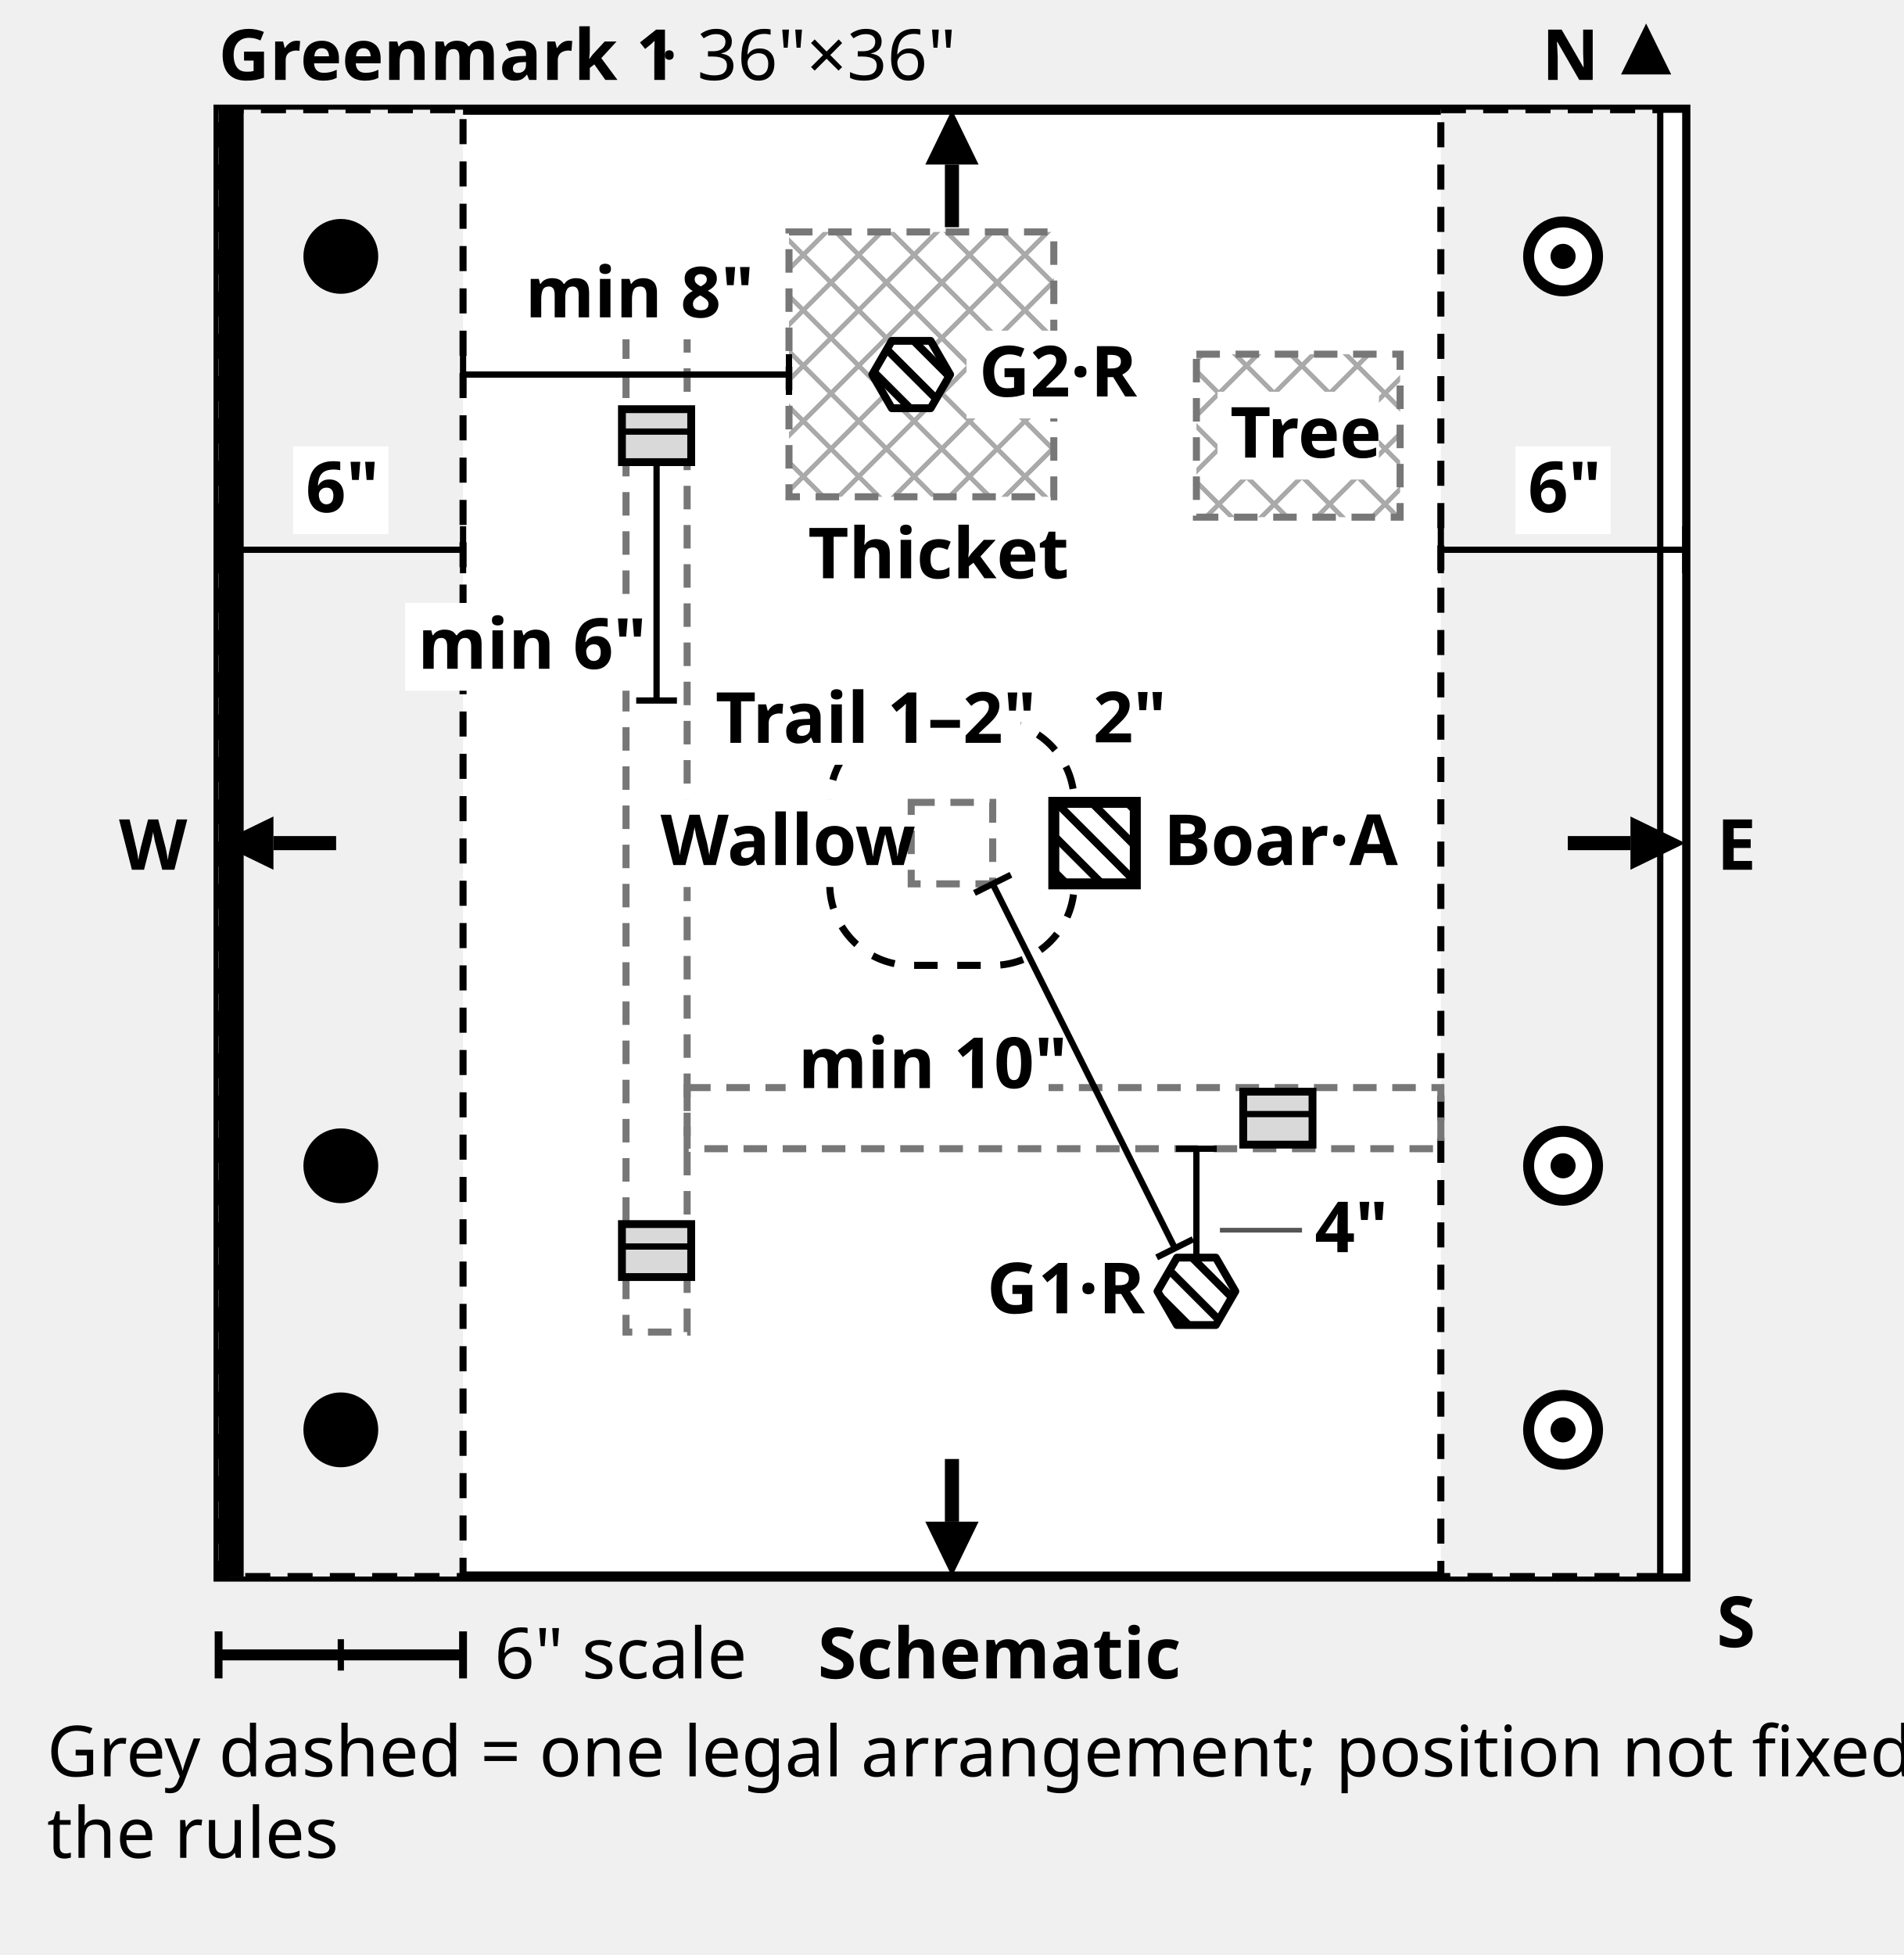
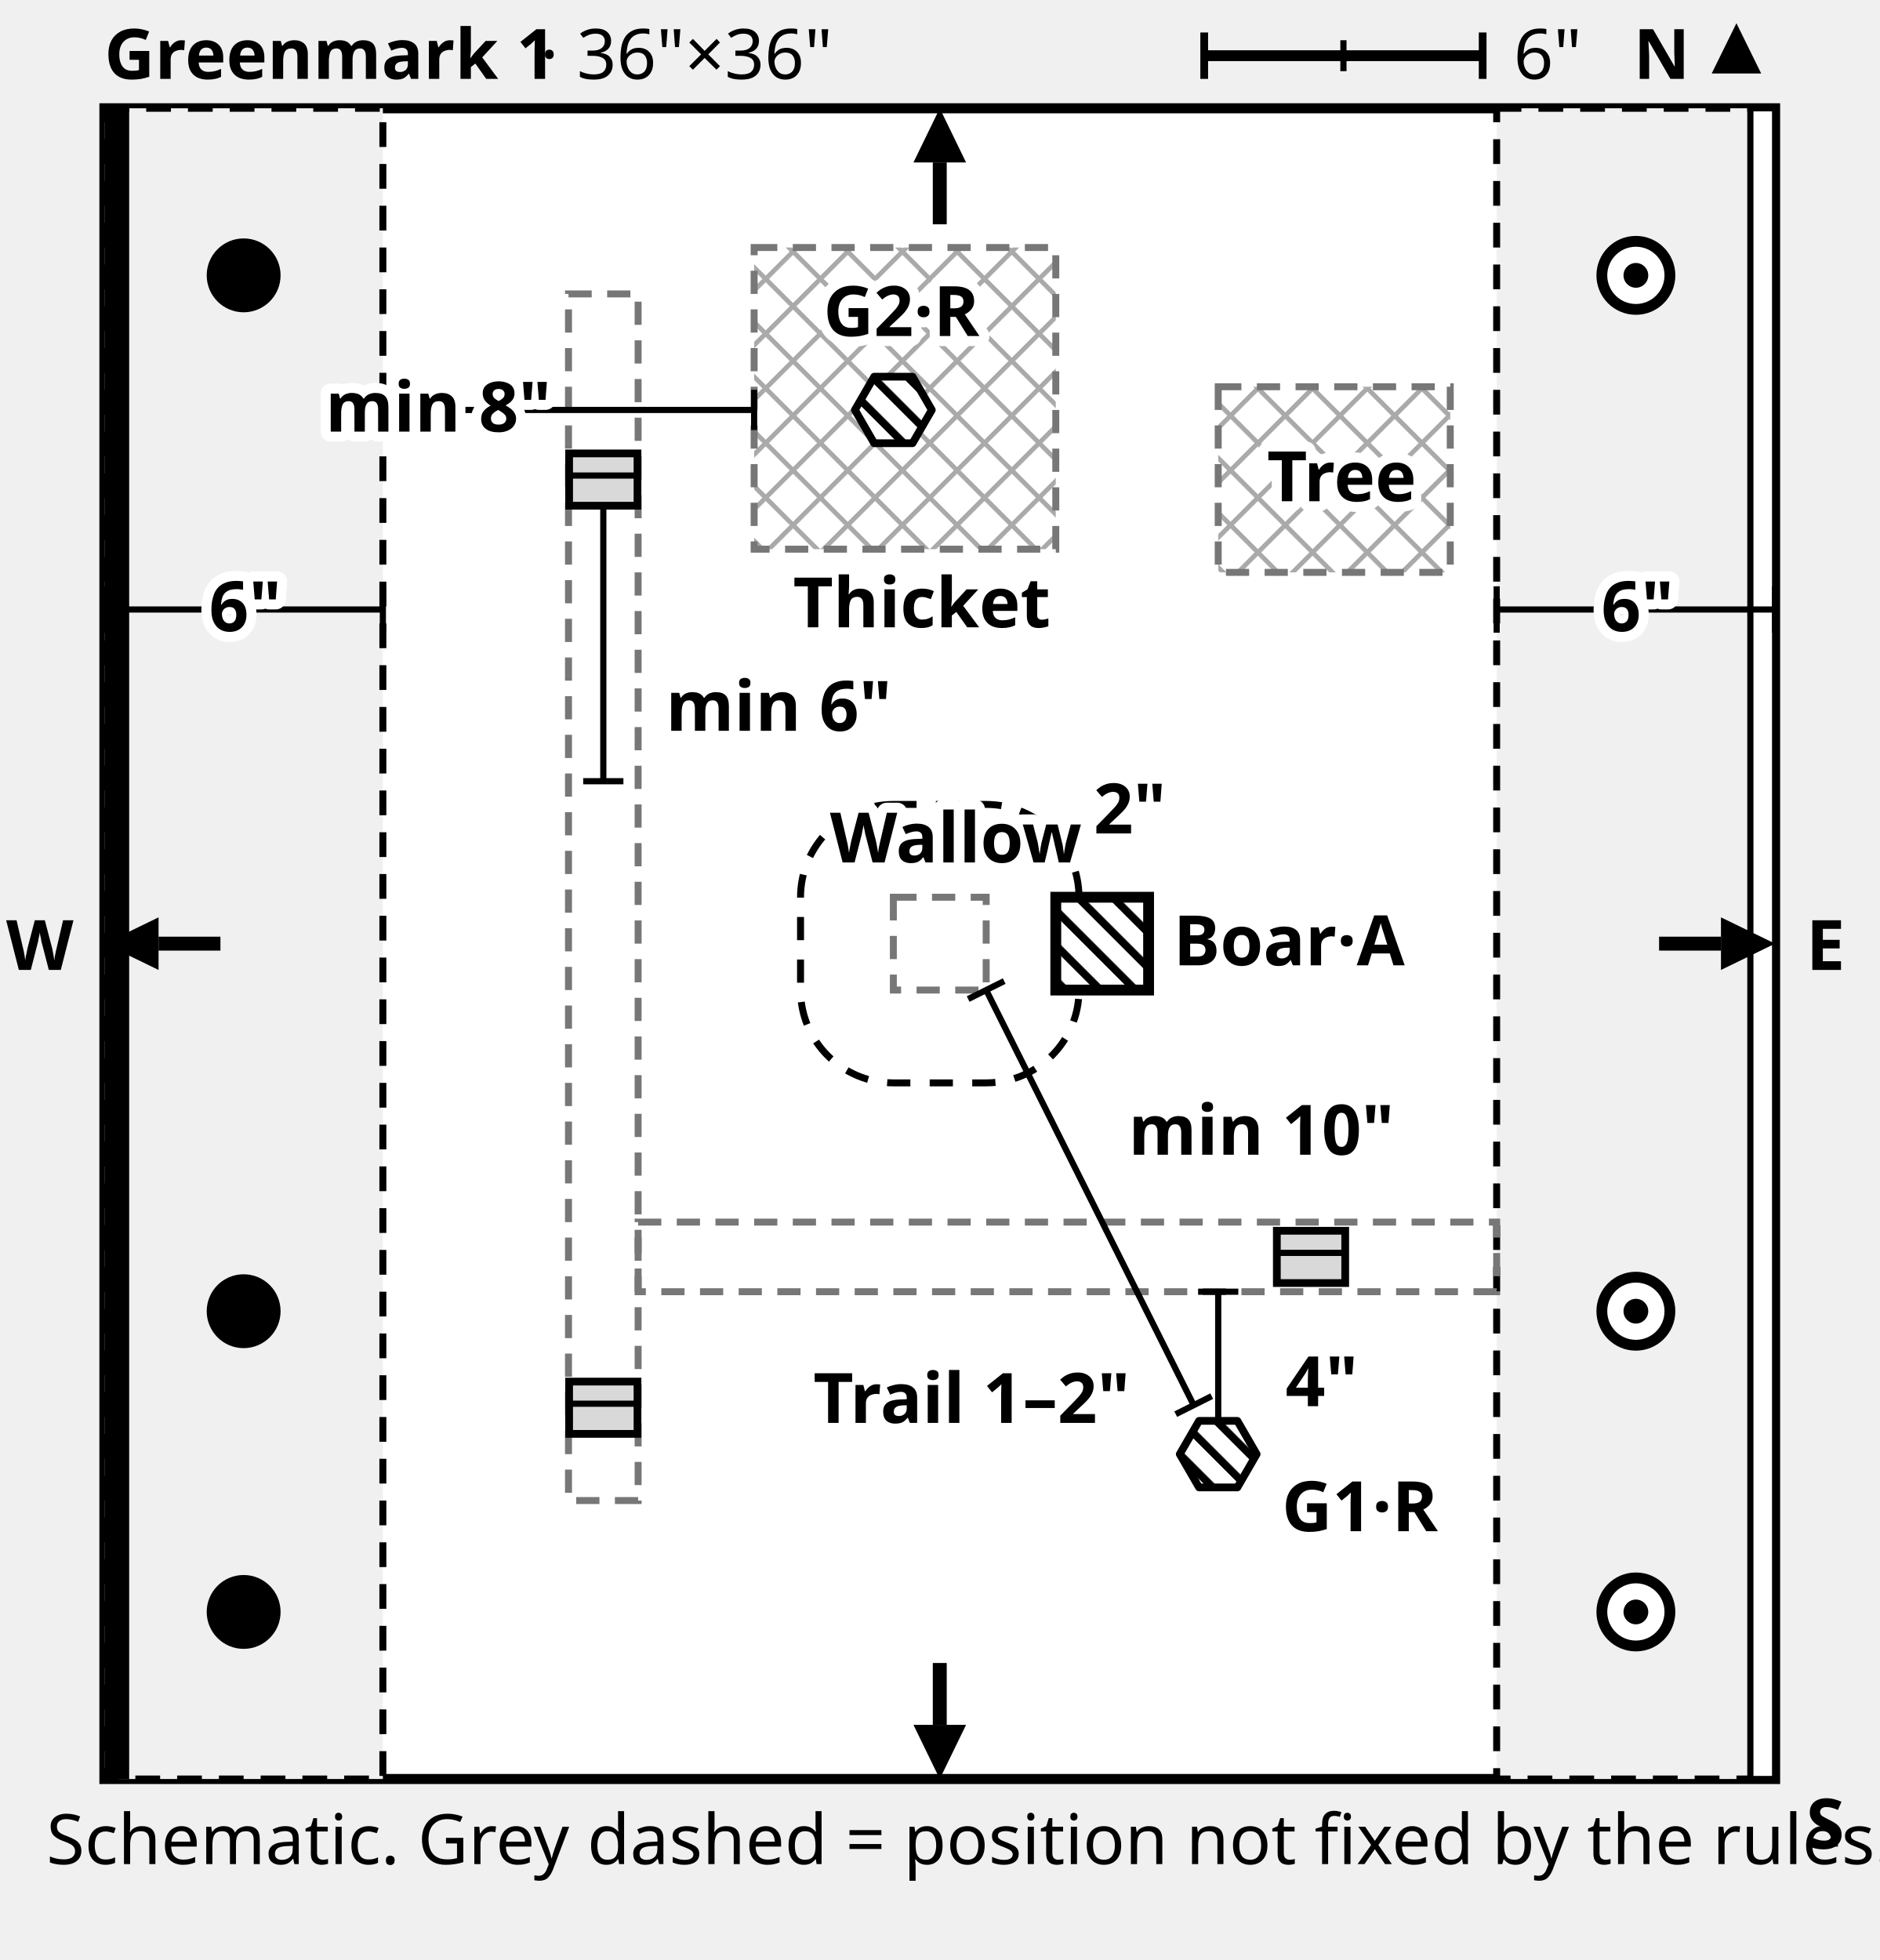
- <svg xmlns="http://www.w3.org/2000/svg" width="243pt" height="249.5pt" viewBox="0 0 243 249.5">
+ <svg xmlns="http://www.w3.org/2000/svg" width="243pt" height="253.4pt" viewBox="0 0 243 253.4">
  <defs>
    <pattern id="p-cover" width="5" height="5" patternUnits="userSpaceOnUse" patternTransform="rotate(45)">
      <rect width="5" height="5" fill="#fff" />
      <path d="M0 0.5H5M0.5 0V5" stroke="#444" stroke-width="0.7" fill="none" />
    </pattern>
    <pattern id="p-diff" width="4" height="4" patternUnits="userSpaceOnUse">
      <rect width="4" height="4" fill="#fff" />
      <circle cx="1" cy="1" r="0.75" fill="#222" />
      <circle cx="3" cy="3" r="0.75" fill="#222" />
    </pattern>
    <pattern id="p-imp" width="2.4" height="2.4" patternUnits="userSpaceOnUse" patternTransform="rotate(45)">
      <rect width="2.4" height="2.4" fill="#fff" />
      <path d="M0.4 0V2.4" stroke="#000" stroke-width="0.95" fill="none" />
    </pattern>
    <pattern id="p-mon" width="3.2" height="3.2" patternUnits="userSpaceOnUse" patternTransform="rotate(-45)">
      <rect width="3.2" height="3.2" fill="#fff" />
      <path d="M0.5 0V3.2" stroke="#000" stroke-width="1" fill="none" />
    </pattern>
    <pattern id="p-aoe" width="4" height="4" patternUnits="userSpaceOnUse" patternTransform="rotate(-45)">
      <rect width="4" height="4" fill="#fff" />
      <path d="M0.5 0V4" stroke="#777" stroke-width="1.4" fill="none" />
    </pattern>
  </defs>
  <defs>
    <pattern id="p-cover-l" width="5" height="5" patternUnits="userSpaceOnUse" patternTransform="rotate(45)">
      <rect width="5" height="5" fill="#fff" />
      <path d="M0 0.5H5M0.5 0V5" stroke="#aaa" stroke-width="0.6" fill="none" />
    </pattern>
    <pattern id="p-diff-l" width="4" height="4" patternUnits="userSpaceOnUse">
      <rect width="4" height="4" fill="#fff" />
      <circle cx="1" cy="1" r="0.7" fill="#999" />
      <circle cx="3" cy="3" r="0.7" fill="#999" />
    </pattern>
    <pattern id="p-imp-l" width="2.6" height="2.6" patternUnits="userSpaceOnUse" patternTransform="rotate(45)">
      <rect width="2.6" height="2.6" fill="#fff" />
      <path d="M0.4 0V2.6" stroke="#aaa" stroke-width="0.8" fill="none" />
    </pattern>
    <pattern id="p-mon-l" width="3.2" height="3.2" patternUnits="userSpaceOnUse" patternTransform="rotate(-45)">
      <rect width="3.2" height="3.2" fill="#fff" />
      <path d="M0.5 0V3.2" stroke="#999" stroke-width="0.9" fill="none" />
    </pattern>
    <pattern id="p-water" width="6" height="4" patternUnits="userSpaceOnUse">
      <rect width="6" height="4" fill="#fff" />
      <path d="M0 2.2Q1.5 0.4 3 2.2T6 2.2" stroke="#333" stroke-width="0.8" fill="none" />
    </pattern>
    <pattern id="p-water-l" width="6" height="4" patternUnits="userSpaceOnUse">
      <rect width="6" height="4" fill="#fff" />
      <path d="M0 2.2Q1.5 0.4 3 2.2T6 2.2" stroke="#aaa" stroke-width="0.8" fill="none" />
    </pattern>
    <pattern id="p-slip" width="6" height="6" patternUnits="userSpaceOnUse" patternTransform="rotate(-30)">
      <rect width="6" height="6" fill="#fff" />
      <path d="M0.5 1.5H3.5M3.5 4.5H5.5" stroke="#333" stroke-width="0.9" fill="none" />
    </pattern>
    <pattern id="p-slip-l" width="6" height="6" patternUnits="userSpaceOnUse" patternTransform="rotate(-30)">
      <rect width="6" height="6" fill="#fff" />
      <path d="M0.5 1.5H3.5M3.5 4.5H5.5" stroke="#aaa" stroke-width="0.9" fill="none" />
    </pattern>
-     <clipPath id="bclip">
-       <rect x="22.5" y="14" width="198" height="198" />
-     </clipPath>
    <pattern id="p-dark" width="4" height="4" patternUnits="userSpaceOnUse">
      <rect width="4" height="4" fill="#d9d9d9" />
      <path d="M0 4L4 0" stroke="#fff" stroke-width="0.9" fill="none" />
    </pattern>
+     <pattern id="p-diffo" width="4" height="4" patternUnits="userSpaceOnUse">
+       <circle cx="1" cy="1" r="0.8" fill="#222" />
+       <circle cx="3" cy="3" r="0.8" fill="#222" />
+     </pattern>
+     <pattern id="p-diffo-l" width="4" height="4" patternUnits="userSpaceOnUse">
+       <circle cx="1" cy="1" r="0.8" fill="#999" />
+       <circle cx="3" cy="3" r="0.8" fill="#999" />
+     </pattern>
+     <pattern id="p-chasm" width="6" height="6" patternUnits="userSpaceOnUse">
+       <rect width="6" height="6" fill="#d4d4d4" />
+       <path d="M1.5 0V6M4.5 0V6" stroke="#333" stroke-width="1.1" stroke-dasharray="2.6 1.6" fill="none" />
+     </pattern>
+     <pattern id="p-chasm-l" width="6" height="6" patternUnits="userSpaceOnUse">
+       <rect width="6" height="6" fill="#efefef" />
+       <path d="M1.5 0V6M4.5 0V6" stroke="#aaa" stroke-width="1.1" stroke-dasharray="2.6 1.6" fill="none" />
+     </pattern>
+     <clipPath id="bclip">
+       <rect x="13.5" y="14" width="216" height="216" />
+     </clipPath>
  </defs>
-   <rect x="27.9" y="14" width="187.2" height="187.2" fill="#fff" stroke="#000" stroke-width="1.3" />
-   <rect x="27.9" y="14" width="31.2" height="187.2" fill="#f0f0f0" stroke="#000" stroke-width="0.9" stroke-dasharray="3.2 2.2" />
-   <rect x="27.9" y="14" width="3.2" height="187.2" fill="#000" />
-   <line x1="27.9" y1="70.16" x2="59.1" y2="70.16" stroke="#000" stroke-width="0.8" stroke-linecap="butt" />
-   <line x1="27.9" y1="67.16" x2="27.9" y2="73.16" stroke="#000" stroke-width="0.8" stroke-linecap="butt" />
-   <line x1="59.1" y1="67.16" x2="59.1" y2="73.16" stroke="#000" stroke-width="0.8" stroke-linecap="butt" />
-   <rect x="183.9" y="14" width="31.2" height="187.2" fill="#f0f0f0" stroke="#000" stroke-width="0.9" stroke-dasharray="3.2 2.2" />
-   <rect x="211.9" y="14" width="3.2" height="187.2" fill="#fff" stroke="#000" stroke-width="0.8" />
-   <line x1="183.9" y1="70.16" x2="215.1" y2="70.16" stroke="#000" stroke-width="0.8" stroke-linecap="butt" />
-   <line x1="183.9" y1="67.16" x2="183.9" y2="73.16" stroke="#000" stroke-width="0.8" stroke-linecap="butt" />
-   <line x1="215.1" y1="67.16" x2="215.1" y2="73.16" stroke="#000" stroke-width="0.8" stroke-linecap="butt" />
-   <rect x="79.9" y="34.8" width="7.8" height="135.2" fill="none" stroke="#777" stroke-width="0.9" stroke-dasharray="3 2" />
-   <rect x="87.7" y="138.8" width="96.2" height="7.8" fill="none" stroke="#777" stroke-width="0.9" stroke-dasharray="3 2" />
-   <rect x="152.7" y="45.2" width="26" height="20.8" fill="url(#p-cover-l)" stroke="#777" stroke-width="0.9" stroke-dasharray="3 2" />
-   <rect x="100.7" y="29.6" width="33.8" height="33.8" fill="url(#p-cover-l)" stroke="#777" stroke-width="0.9" stroke-dasharray="3 2" />
-   <rect x="116.3" y="102.4" width="10.4" height="10.4" fill="none" stroke="#777" stroke-width="0.9" stroke-dasharray="3 2" />
-   <g clip-path="url(#bclip)">
-     <path d="M116.3 92 H126.7 A10.4 10.4 0 0 1 137.1 102.4 V112.8 A10.4 10.4 0 0 1 126.7 123.2 H116.3 A10.4 10.4 0 0 1 105.9 112.8 V102.4 A10.4 10.4 0 0 1 116.3 92 Z" fill="none" stroke="#000" stroke-width="0.9" stroke-linecap="butt" stroke-linejoin="round" stroke-dasharray="3 2.5" />
-   </g>
-   <line x1="83.8" y1="58.2" x2="83.8" y2="89.4" stroke="#000" stroke-width="0.8" stroke-linecap="butt" />
-   <line x1="86.4" y1="58.2" x2="81.2" y2="58.2" stroke="#000" stroke-width="0.8" stroke-linecap="butt" />
-   <line x1="86.4" y1="89.4" x2="81.2" y2="89.4" stroke="#000" stroke-width="0.8" stroke-linecap="butt" />
-   <line x1="152.7" y1="146.6" x2="152.7" y2="167.4" stroke="#000" stroke-width="0.8" stroke-linecap="butt" />
-   <line x1="155.3" y1="146.6" x2="150.1" y2="146.6" stroke="#000" stroke-width="0.8" stroke-linecap="butt" />
-   <line x1="155.3" y1="167.4" x2="150.1" y2="167.4" stroke="#000" stroke-width="0.8" stroke-linecap="butt" />
-   <line x1="126.7" y1="112.8" x2="149.96" y2="159.31" stroke="#000" stroke-width="0.8" stroke-linecap="butt" />
-   <line x1="129.03" y1="111.64" x2="124.37" y2="113.96" stroke="#000" stroke-width="0.8" stroke-linecap="butt" />
-   <line x1="152.28" y1="158.15" x2="147.63" y2="160.47" stroke="#000" stroke-width="0.8" stroke-linecap="butt" />
-   <line x1="59.1" y1="47.8" x2="100.7" y2="47.8" stroke="#000" stroke-width="0.8" stroke-linecap="butt" />
-   <line x1="59.1" y1="45.2" x2="59.1" y2="50.4" stroke="#000" stroke-width="0.8" stroke-linecap="butt" />
-   <line x1="100.7" y1="45.2" x2="100.7" y2="50.4" stroke="#000" stroke-width="0.8" stroke-linecap="butt" />
-   <rect x="79.38" y="52.22" width="8.84" height="6.76" fill="#d9d9d9" stroke="#000" stroke-width="1" />
-   <line x1="79.38" y1="55.08" x2="88.22" y2="55.08" stroke="#000" stroke-width="0.8" stroke-linecap="butt" />
-   <rect x="79.38" y="156.22" width="8.84" height="6.76" fill="#d9d9d9" stroke="#000" stroke-width="1" />
-   <line x1="79.38" y1="159.08" x2="88.22" y2="159.08" stroke="#000" stroke-width="0.8" stroke-linecap="butt" />
-   <rect x="158.68" y="139.32" width="8.84" height="6.76" fill="#d9d9d9" stroke="#000" stroke-width="1" />
-   <line x1="158.68" y1="142.18" x2="167.52" y2="142.18" stroke="#000" stroke-width="0.8" stroke-linecap="butt" />
-   <rect x="134.5" y="102.4" width="10.4" height="10.4" fill="url(#p-mon)" stroke="#000" stroke-width="1.4" />
-   <polygon points="157.67,164.8 155.18,169.1 150.22,169.1 147.73,164.8 150.22,160.5 155.18,160.5" fill="url(#p-mon)" stroke="#000" stroke-width="1" stroke-linejoin="round" />
-   <polygon points="121.27,47.8 118.78,52.1 113.82,52.1 111.33,47.8 113.82,43.5 118.78,43.5" fill="url(#p-mon)" stroke="#000" stroke-width="1" stroke-linejoin="round" />
-   <line x1="121.5" y1="29" x2="121.5" y2="21" stroke="#000" stroke-width="1.8" stroke-linecap="butt" />
-   <polygon points="121.5,14 124.9,21 118.1,21" fill="#000" />
-   <line x1="200.1" y1="107.6" x2="208.1" y2="107.6" stroke="#000" stroke-width="1.8" stroke-linecap="butt" />
-   <polygon points="215.1,107.6 208.1,111 208.1,104.2" fill="#000" />
-   <line x1="121.5" y1="186.2" x2="121.5" y2="194.2" stroke="#000" stroke-width="1.8" stroke-linecap="butt" />
-   <polygon points="121.5,201.2 118.1,194.2 124.9,194.2" fill="#000" />
-   <line x1="42.9" y1="107.6" x2="34.9" y2="107.6" stroke="#000" stroke-width="1.8" stroke-linecap="butt" />
-   <polygon points="27.9,107.6 34.9,104.2 34.9,111" fill="#000" />
-   <circle cx="43.5" cy="32.72" r="4.4" fill="#000" stroke="#000" stroke-width="0.75" />
-   <circle cx="43.5" cy="148.78" r="4.4" fill="#000" stroke="#000" stroke-width="0.75" />
-   <circle cx="43.5" cy="182.48" r="4.4" fill="#000" stroke="#000" stroke-width="0.75" />
-   <circle cx="199.5" cy="32.72" r="4.4" fill="#fff" stroke="#000" stroke-width="1.4" />
-   <circle cx="199.5" cy="32.72" r="1.6" fill="#000" />
-   <circle cx="199.5" cy="148.78" r="4.4" fill="#fff" stroke="#000" stroke-width="1.4" />
-   <circle cx="199.5" cy="148.78" r="1.6" fill="#000" />
-   <circle cx="199.5" cy="182.48" r="4.4" fill="#fff" stroke="#000" stroke-width="1.4" />
-   <circle cx="199.5" cy="182.48" r="1.6" fill="#000" />
-   <rect x="37.42" y="56.96" width="12.16" height="11.2" fill="#fff" />
-   <text x="39.02" y="65.36" font-weight="600" font-family="'Source Sans 3'" font-size="9" fill="#000">6"</text>
-   <rect x="193.42" y="56.96" width="12.16" height="11.2" fill="#fff" />
-   <text x="195.02" y="65.36" font-weight="600" font-family="'Source Sans 3'" font-size="9" fill="#000">6"</text>
-   <rect x="155.4" y="50" width="20.6" height="11.2" fill="#fff" />
-   <text x="157" y="58.4" font-weight="600" font-family="'Source Sans 3'" font-size="9" fill="#000">Tree</text>
-   <rect x="89.7" y="86.4" width="40.6" height="11.2" fill="#fff" />
-   <text x="91.3" y="94.8" font-weight="600" font-family="'Source Sans 3'" font-size="9" fill="#000">Trail 1–2"</text>
-   <rect x="101.52" y="65.4" width="32.16" height="11.2" fill="#fff" />
-   <text x="103.12" y="73.8" font-weight="600" font-family="'Source Sans 3'" font-size="9" fill="#000">Thicket</text>
-   <rect x="82.7" y="102" width="31.59" height="11.2" fill="#fff" />
-   <text x="84.3" y="110.4" font-weight="600" font-family="'Source Sans 3'" font-size="9" fill="#000">Wallow</text>
-   <rect x="137.91" y="86.34" width="12.16" height="11.2" fill="#fff" />
-   <text x="139.51" y="94.74" font-weight="600" font-family="'Source Sans 3'" font-size="9" fill="#000">2"</text>
-   <rect x="51.71" y="76.95" width="28.94" height="11.2" fill="#fff" />
-   <text x="53.31" y="85.35" font-weight="600" font-family="'Source Sans 3'" font-size="9" fill="#000">min 6"</text>
-   <line x1="155.7" y1="157" x2="166.2" y2="157" stroke="#555" stroke-width="0.6" stroke-linecap="butt" />
-   <rect x="166.2" y="151.4" width="12.16" height="11.2" fill="#fff" />
-   <text x="167.8" y="159.8" font-weight="600" font-family="'Source Sans 3'" font-size="9" fill="#000">4"</text>
-   <rect x="100.27" y="130.46" width="33.56" height="11.2" fill="#fff" />
-   <text x="101.87" y="138.86" font-weight="600" font-family="'Source Sans 3'" font-size="9" fill="#000">min 10"</text>
-   <rect x="65.43" y="32.1" width="28.94" height="11.2" fill="#fff" />
-   <text x="67.03" y="40.5" font-weight="600" font-family="'Source Sans 3'" font-size="9" fill="#000">min 8"</text>
-   <rect x="146.9" y="102" width="29.01" height="11.2" fill="#fff" />
-   <text x="148.5" y="110.4" font-weight="600" font-family="'Source Sans 3'" font-size="9" fill="#000">Boar·A</text>
-   <rect x="124.37" y="159.2" width="21.27" height="11.2" fill="#fff" />
-   <text x="125.97" y="167.6" font-weight="600" font-family="'Source Sans 3'" font-size="9" fill="#000">G1·R</text>
-   <rect x="123.36" y="42.2" width="21.27" height="11.2" fill="#fff" />
-   <text x="124.96" y="50.6" font-weight="600" font-family="'Source Sans 3'" font-size="9" fill="#000">G2·R</text>
-   <text x="27.9" y="10.2" font-weight="700" font-family="'Source Sans 3'" font-size="9" fill="#000">Greenmark 1</text>
-   <text x="84.22" y="10.2" font-weight="400" font-family="'Source Sans 3'" font-size="9" fill="#000">·  36"×36"</text>
-   <polygon points="210.1,3 206.9,9.5 213.3,9.5" fill="#000" />
-   <text x="204.1" y="10.2" font-weight="700" font-family="'Source Sans 3'" font-size="9" fill="#000" text-anchor="end">N</text>
-   <text x="23.9" y="111" font-weight="700" font-family="'Source Sans 3'" font-size="9" fill="#000" text-anchor="end">W</text>
-   <text x="219.1" y="111" font-weight="700" font-family="'Source Sans 3'" font-size="9" fill="#000">E</text>
-   <line x1="27.9" y1="211.2" x2="59.1" y2="211.2" stroke="#000" stroke-width="1.4" stroke-linecap="butt" />
-   <line x1="27.9" y1="208.2" x2="27.9" y2="214.2" stroke="#000" stroke-width="1" stroke-linecap="butt" />
-   <line x1="59.1" y1="208.2" x2="59.1" y2="214.2" stroke="#000" stroke-width="1" stroke-linecap="butt" />
-   <line x1="43.5" y1="209.2" x2="43.5" y2="213.2" stroke="#000" stroke-width="0.8" stroke-linecap="butt" />
-   <text x="63.1" y="214.2" font-weight="400" font-family="'Source Sans 3'" font-size="9" fill="#000">6" scale</text>
-   <text x="104.38" y="214.2" font-weight="600" font-family="'Source Sans 3'" font-size="9" fill="#000">Schematic</text>
-   <text x="215.1" y="214.2" font-family="'Source Sans 3'" font-size="9" fill="#000" />
-   <text x="219.1" y="210.2" font-weight="700" font-family="'Source Sans 3'" font-size="9" fill="#000">S</text>
-   <text x="6" y="226.7" font-weight="400" font-family="'Source Sans 3'" font-size="9" fill="#000">Grey dashed = one legal arrangement; position not fixed by</text>
-   <text x="6" y="237.1" font-weight="400" font-family="'Source Sans 3'" font-size="9" fill="#000">the rules</text>
+   <rect x="13.5" y="14" width="216" height="216" fill="#fff" stroke="#000" stroke-width="1.3" />
+   <g data-glyph="zone-A">
+     <rect x="13.5" y="14" width="36" height="216" fill="#f0f0f0" stroke="#000" stroke-width="0.9" stroke-dasharray="3.2 2.2" />
+     <rect x="13.5" y="14" width="3.2" height="216" fill="#000" />
+   </g>
+   <g data-glyph="dim">
+     <line x1="13.5" y1="78.8" x2="49.5" y2="78.8" stroke="#000" stroke-width="0.8" stroke-linecap="butt" />
+     <line x1="13.5" y1="75.8" x2="13.5" y2="81.8" stroke="#000" stroke-width="0.8" stroke-linecap="butt" />
+     <line x1="49.5" y1="75.8" x2="49.5" y2="81.8" stroke="#000" stroke-width="0.8" stroke-linecap="butt" />
+   </g>
+   <g data-glyph="zone-B">
+     <rect x="193.5" y="14" width="36" height="216" fill="#f0f0f0" stroke="#000" stroke-width="0.9" stroke-dasharray="3.2 2.2" />
+     <rect x="226.3" y="14" width="3.2" height="216" fill="#fff" stroke="#000" stroke-width="0.8" />
+   </g>
+   <g data-glyph="dim">
+     <line x1="193.5" y1="78.8" x2="229.5" y2="78.8" stroke="#000" stroke-width="0.8" stroke-linecap="butt" />
+     <line x1="193.5" y1="75.8" x2="193.5" y2="81.8" stroke="#000" stroke-width="0.8" stroke-linecap="butt" />
+     <line x1="229.5" y1="75.8" x2="229.5" y2="81.8" stroke="#000" stroke-width="0.8" stroke-linecap="butt" />
+   </g>
+   <g data-glyph="ter-open" data-state="illus">
+     <rect x="73.5" y="38" width="9" height="156" fill="none" stroke="#777" stroke-width="0.9" stroke-dasharray="3 2" />
+   </g>
+   <g data-glyph="ter-open" data-state="illus">
+     <rect x="82.5" y="158" width="111" height="9" fill="none" stroke="#777" stroke-width="0.9" stroke-dasharray="3 2" />
+   </g>
+   <g data-glyph="ter-cover" data-state="illus">
+     <rect x="157.5" y="50" width="30" height="24" fill="url(#p-cover-l)" stroke="#777" stroke-width="0.9" stroke-dasharray="3 2" />
+   </g>
+   <g data-glyph="ter-cover" data-state="illus">
+     <rect x="97.5" y="32" width="39" height="39" fill="url(#p-cover-l)" stroke="#777" stroke-width="0.9" stroke-dasharray="3 2" />
+   </g>
+   <g data-glyph="ter-open" data-state="illus">
+     <rect x="115.5" y="116" width="12" height="12" fill="none" stroke="#777" stroke-width="0.9" stroke-dasharray="3 2" />
+   </g>
+   <g data-glyph="ring">
+     <g clip-path="url(#bclip)">
+       <path d="M115.5 104 H127.5 A12 12 0 0 1 139.5 116 V128 A12 12 0 0 1 127.5 140 H115.5 A12 12 0 0 1 103.5 128 V116 A12 12 0 0 1 115.5 104 Z" fill="none" stroke="#000" stroke-width="0.9" stroke-linecap="butt" stroke-linejoin="round" stroke-dasharray="3 2.5" />
+     </g>
+   </g>
+   <g data-glyph="dim">
+     <line x1="78" y1="65" x2="78" y2="101" stroke="#000" stroke-width="0.8" stroke-linecap="butt" />
+     <line x1="80.6" y1="65" x2="75.4" y2="65" stroke="#000" stroke-width="0.8" stroke-linecap="butt" />
+     <line x1="80.6" y1="101" x2="75.4" y2="101" stroke="#000" stroke-width="0.8" stroke-linecap="butt" />
+   </g>
+   <g data-glyph="dim">
+     <line x1="157.5" y1="167" x2="157.5" y2="191" stroke="#000" stroke-width="0.8" stroke-linecap="butt" />
+     <line x1="160.1" y1="167" x2="154.9" y2="167" stroke="#000" stroke-width="0.8" stroke-linecap="butt" />
+     <line x1="160.1" y1="191" x2="154.9" y2="191" stroke="#000" stroke-width="0.8" stroke-linecap="butt" />
+   </g>
+   <g data-glyph="dim">
+     <line x1="127.5" y1="128" x2="154.33" y2="181.67" stroke="#000" stroke-width="0.8" stroke-linecap="butt" />
+     <line x1="129.83" y1="126.84" x2="125.17" y2="129.16" stroke="#000" stroke-width="0.8" stroke-linecap="butt" />
+     <line x1="156.66" y1="180.5" x2="152.01" y2="182.83" stroke="#000" stroke-width="0.8" stroke-linecap="butt" />
+   </g>
+   <g data-glyph="dim">
+     <line x1="49.5" y1="53" x2="97.5" y2="53" stroke="#000" stroke-width="0.8" stroke-linecap="butt" />
+     <line x1="49.5" y1="50.4" x2="49.5" y2="55.6" stroke="#000" stroke-width="0.8" stroke-linecap="butt" />
+     <line x1="97.5" y1="50.4" x2="97.5" y2="55.6" stroke="#000" stroke-width="0.8" stroke-linecap="butt" />
+   </g>
+   <g data-glyph="chest">
+     <rect x="73.58" y="58.62" width="8.84" height="6.76" fill="#d9d9d9" stroke="#000" stroke-width="1" />
+     <line x1="73.58" y1="61.48" x2="82.42" y2="61.48" stroke="#000" stroke-width="0.8" stroke-linecap="butt" />
+   </g>
+   <g data-glyph="chest">
+     <rect x="73.58" y="178.62" width="8.84" height="6.76" fill="#d9d9d9" stroke="#000" stroke-width="1" />
+     <line x1="73.58" y1="181.48" x2="82.42" y2="181.48" stroke="#000" stroke-width="0.8" stroke-linecap="butt" />
+   </g>
+   <g data-glyph="chest">
+     <rect x="165.08" y="159.12" width="8.84" height="6.76" fill="#d9d9d9" stroke="#000" stroke-width="1" />
+     <line x1="165.08" y1="161.98" x2="173.92" y2="161.98" stroke="#000" stroke-width="0.8" stroke-linecap="butt" />
+   </g>
+   <g data-glyph="mon-L">
+     <rect x="136.5" y="116" width="12" height="12" fill="url(#p-mon)" stroke="#000" stroke-width="1.4" />
+   </g>
+   <g data-glyph="mon">
+     <polygon points="162.47,188 159.98,192.3 155.02,192.3 152.53,188 155.02,183.7 159.98,183.7" fill="url(#p-mon)" stroke="#000" stroke-width="1" stroke-linejoin="round" />
+   </g>
+   <g data-glyph="mon">
+     <polygon points="120.47,53 117.98,57.3 113.02,57.3 110.53,53 113.02,48.7 117.98,48.7" fill="url(#p-mon)" stroke="#000" stroke-width="1" stroke-linejoin="round" />
+   </g>
+   <g data-glyph="arr-exit">
+     <line x1="121.5" y1="29" x2="121.5" y2="21" stroke="#000" stroke-width="1.8" stroke-linecap="butt" />
+     <polygon points="121.5,14 124.9,21 118.1,21" fill="#000" />
+   </g>
+   <g data-glyph="arr-exit">
+     <line x1="214.5" y1="122" x2="222.5" y2="122" stroke="#000" stroke-width="1.8" stroke-linecap="butt" />
+     <polygon points="229.5,122 222.5,125.4 222.5,118.6" fill="#000" />
+   </g>
+   <g data-glyph="arr-exit">
+     <line x1="121.5" y1="215" x2="121.5" y2="223" stroke="#000" stroke-width="1.8" stroke-linecap="butt" />
+     <polygon points="121.5,230 118.1,223 124.9,223" fill="#000" />
+   </g>
+   <g data-glyph="arr-exit">
+     <line x1="28.5" y1="122" x2="20.5" y2="122" stroke="#000" stroke-width="1.8" stroke-linecap="butt" />
+     <polygon points="13.5,122 20.5,118.6 20.5,125.4" fill="#000" />
+   </g>
+   <g data-glyph="hero-A">
+     <circle cx="31.5" cy="35.6" r="4.4" fill="#000" stroke="#000" stroke-width="0.75" />
+   </g>
+   <g data-glyph="hero-A">
+     <circle cx="31.5" cy="169.52" r="4.4" fill="#000" stroke="#000" stroke-width="0.75" />
+   </g>
+   <g data-glyph="hero-A">
+     <circle cx="31.5" cy="208.4" r="4.4" fill="#000" stroke="#000" stroke-width="0.75" />
+   </g>
+   <g data-glyph="hero-B">
+     <circle cx="211.5" cy="35.6" r="4.4" fill="#fff" stroke="#000" stroke-width="1.4" />
+     <circle cx="211.5" cy="35.6" r="1.6" fill="#000" />
+   </g>
+   <g data-glyph="hero-B">
+     <circle cx="211.5" cy="169.52" r="4.4" fill="#fff" stroke="#000" stroke-width="1.4" />
+     <circle cx="211.5" cy="169.52" r="1.6" fill="#000" />
+   </g>
+   <g data-glyph="hero-B">
+     <circle cx="211.5" cy="208.4" r="4.4" fill="#fff" stroke="#000" stroke-width="1.4" />
+     <circle cx="211.5" cy="208.4" r="1.6" fill="#000" />
+   </g>
+   <text x="27.02" y="81.6" font-family="'Source Sans 3'" font-size="9" font-weight="600" fill="#000" stroke="#fff" stroke-width="2.6" stroke-linejoin="round" paint-order="stroke">6"</text>
+   <text x="207.02" y="81.6" font-family="'Source Sans 3'" font-size="9" font-weight="600" fill="#000" stroke="#fff" stroke-width="2.6" stroke-linejoin="round" paint-order="stroke">6"</text>
+   <text x="163.8" y="64.8" font-family="'Source Sans 3'" font-size="9" font-weight="600" fill="#000" stroke="#fff" stroke-width="2.6" stroke-linejoin="round" paint-order="stroke">Tree</text>
+   <text x="141.39" y="107.75" font-family="'Source Sans 3'" font-size="9" font-weight="600" fill="#000" stroke="#fff" stroke-width="2.6" stroke-linejoin="round" paint-order="stroke">2"</text>
+   <g data-glyph="range">
+     <text x="105.14" y="183.96" font-family="'Source Sans 3'" font-size="9" font-weight="600" fill="#000" stroke="#fff" stroke-width="2.6" stroke-linejoin="round" paint-order="stroke">Trail 1–2"</text>
+   </g>
+   <text x="102.52" y="81.1" font-family="'Source Sans 3'" font-size="9" font-weight="600" fill="#000" stroke="#fff" stroke-width="2.6" stroke-linejoin="round" paint-order="stroke">Thicket</text>
+   <text x="107.3" y="111.5" font-family="'Source Sans 3'" font-size="9" font-weight="600" fill="#000" stroke="#fff" stroke-width="2.6" stroke-linejoin="round" paint-order="stroke">Wallow</text>
+   <text x="86.08" y="94.48" font-family="'Source Sans 3'" font-size="9" font-weight="600" fill="#000" stroke="#fff" stroke-width="2.6" stroke-linejoin="round" paint-order="stroke">min 6"</text>
+   <text x="166.2" y="181.8" font-family="'Source Sans 3'" font-size="9" font-weight="600" fill="#000" stroke="#fff" stroke-width="2.6" stroke-linejoin="round" paint-order="stroke">4"</text>
+   <text x="145.89" y="149.29" font-family="'Source Sans 3'" font-size="9" font-weight="600" fill="#000" stroke="#fff" stroke-width="2.6" stroke-linejoin="round" paint-order="stroke">min 10"</text>
+   <text x="42.06" y="55.8" font-family="'Source Sans 3'" font-size="9" font-weight="600" fill="#000" stroke="#fff" stroke-width="2.6" stroke-linejoin="round" paint-order="stroke">min 8"</text>
+   <text x="151.7" y="124.8" font-family="'Source Sans 3'" font-size="9" font-weight="600" fill="#000" stroke="#fff" stroke-width="2.6" stroke-linejoin="round" paint-order="stroke">Boar·A</text>
+   <text x="165.74" y="197.96" font-family="'Source Sans 3'" font-size="9" font-weight="600" fill="#000" stroke="#fff" stroke-width="2.6" stroke-linejoin="round" paint-order="stroke">G1·R</text>
+   <text x="106.46" y="43.44" font-family="'Source Sans 3'" font-size="9" font-weight="600" fill="#000" stroke="#fff" stroke-width="2.6" stroke-linejoin="round" paint-order="stroke">G2·R</text>
+   <text x="13.5" y="10.2" font-weight="700" font-family="'Source Sans 3'" font-size="9" fill="#000">Greenmark 1</text>
+   <text x="69.82" y="10.2" font-weight="400" font-family="'Source Sans 3'" font-size="9" fill="#000">·  36"×36"</text>
+   <g data-glyph="compass">
+     <polygon points="224.5,3 221.3,9.5 227.7,9.5" fill="#000" />
+     <text x="218.5" y="10.2" font-weight="700" font-family="'Source Sans 3'" font-size="9" fill="#000" text-anchor="end">N</text>
+   </g>
+   <g data-glyph="scale">
+     <line x1="155.69" y1="7.2" x2="191.69" y2="7.2" stroke="#000" stroke-width="1.4" stroke-linecap="butt" />
+     <line x1="155.69" y1="4.2" x2="155.69" y2="10.2" stroke="#000" stroke-width="1" stroke-linecap="butt" />
+     <line x1="191.69" y1="4.2" x2="191.69" y2="10.2" stroke="#000" stroke-width="1" stroke-linecap="butt" />
+     <line x1="173.69" y1="5.2" x2="173.69" y2="9.2" stroke="#000" stroke-width="0.8" stroke-linecap="butt" />
+     <text x="195.69" y="10.2" font-weight="400" font-family="'Source Sans 3'" font-size="9" fill="#000">6"</text>
+   </g>
+   <text x="9.5" y="125.4" font-weight="700" font-family="'Source Sans 3'" font-size="9" fill="#000" text-anchor="end">W</text>
+   <text x="233.5" y="125.4" font-weight="700" font-family="'Source Sans 3'" font-size="9" fill="#000">E</text>
+   <text x="233.5" y="239" font-weight="700" font-family="'Source Sans 3'" font-size="9" fill="#000">S</text>
+   <text x="6" y="241" font-weight="400" font-family="'Source Sans 3'" font-size="9" fill="#000">Schematic. Grey dashed = position not fixed by the rules.</text>
</svg>
